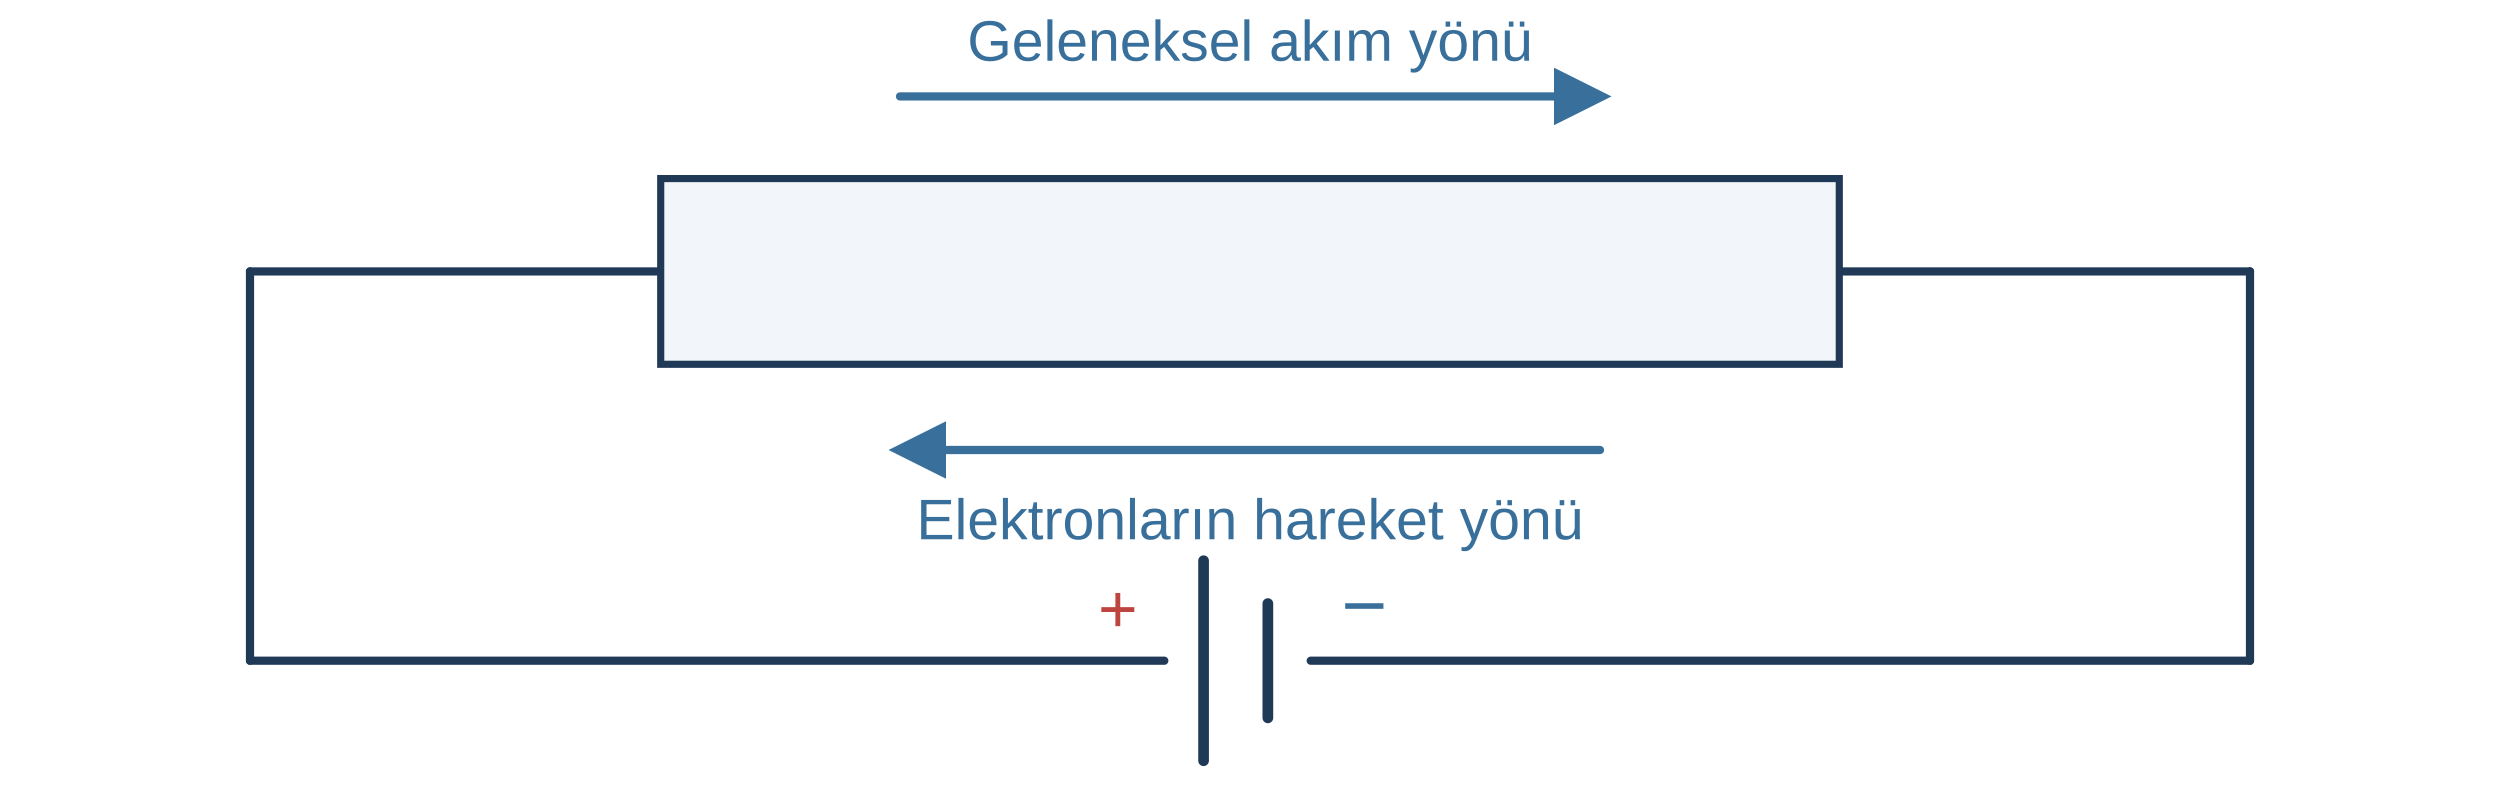
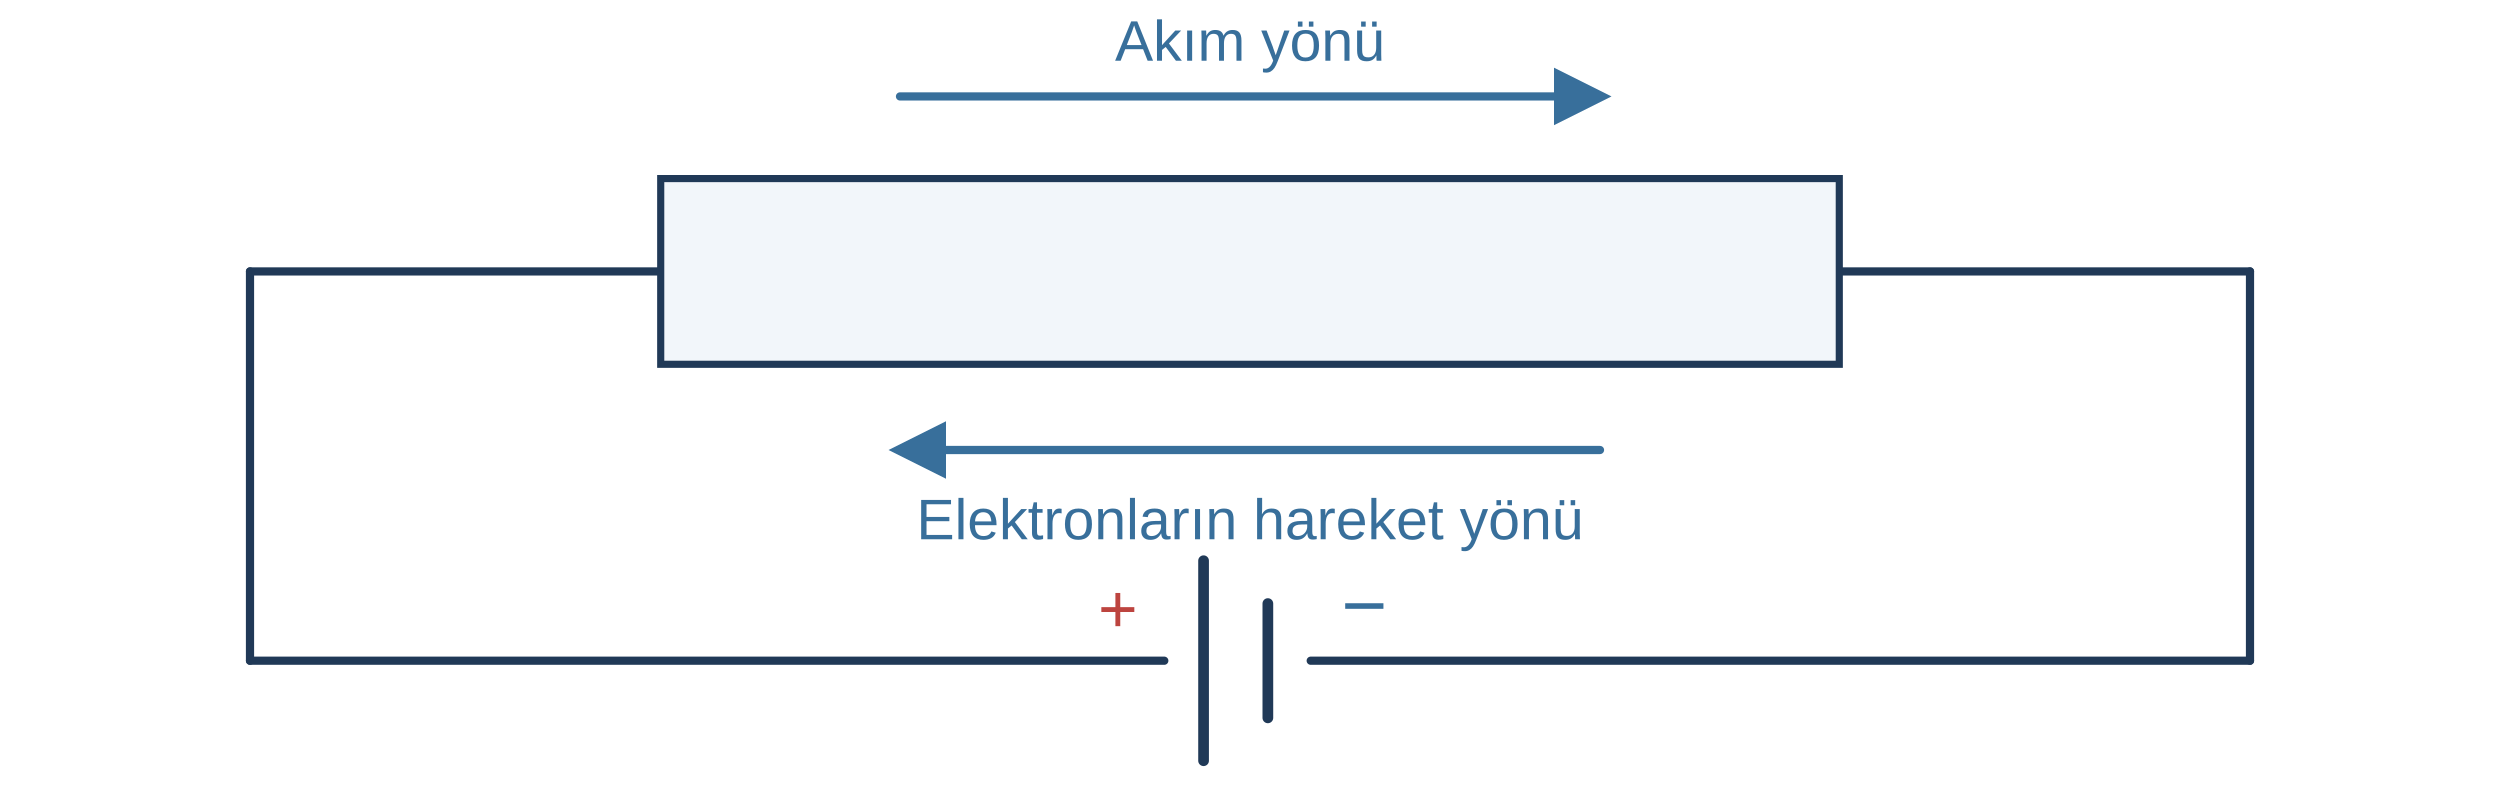
<svg xmlns="http://www.w3.org/2000/svg" width="700" height="225" viewBox="0 0 700 225">
  <defs>
    <marker id="arrow" viewBox="0 0 10 10" refX="8" refY="5" markerWidth="7" markerHeight="7" orient="auto-start-reverse">
      <path d="M 0 0 L 10 5 L 0 10 z" fill="#386F9B" />
    </marker>
    <marker id="arrow-ink" viewBox="0 0 10 10" refX="8" refY="5" markerWidth="7" markerHeight="7" orient="auto-start-reverse">
      <path d="M 0 0 L 10 5 L 0 10 z" fill="#203957" />
    </marker>
  </defs>
  <line x1="70" y1="76" x2="185" y2="76" stroke="#203957" stroke-width="2.3" stroke-linecap="round" />
  <line x1="515" y1="76" x2="630" y2="76" stroke="#203957" stroke-width="2.3" stroke-linecap="round" />
  <line x1="70" y1="76" x2="70" y2="185" stroke="#203957" stroke-width="2.3" stroke-linecap="round" />
  <line x1="630" y1="76" x2="630" y2="185" stroke="#203957" stroke-width="2.3" stroke-linecap="round" />
  <line x1="70" y1="185" x2="326" y2="185" stroke="#203957" stroke-width="2.3" stroke-linecap="round" />
  <line x1="367" y1="185" x2="630" y2="185" stroke="#203957" stroke-width="2.3" stroke-linecap="round" />
  <rect x="185" y="50" width="330" height="52" rx="0" fill="#F2F6FA" stroke="#203957" stroke-width="2" />
  <line x1="337" y1="157" x2="337" y2="213" stroke="#203957" stroke-width="3" stroke-linecap="round" />
  <line x1="355" y1="169" x2="355" y2="201" stroke="#203957" stroke-width="3" stroke-linecap="round" />
  <text x="313" y="177" text-anchor="middle" font-family="Arial, Helvetica, sans-serif" font-size="19" font-weight="normal" fill="#BD443F">+</text>
  <text x="382" y="177" text-anchor="middle" font-family="Arial, Helvetica, sans-serif" font-size="22" font-weight="normal" fill="#386F9B">−</text>
  <line x1="252" y1="27" x2="448" y2="27" stroke="#386F9B" stroke-width="2.3" stroke-linecap="round" marker-end="url(#arrow)" />
-   <text x="350" y="17" text-anchor="middle" font-family="Arial, Helvetica, sans-serif" font-size="16" font-weight="normal" fill="#386F9B">Geleneksel akım yönü</text>
+   <text x="350" y="17" text-anchor="middle" font-family="Arial, Helvetica, sans-serif" font-size="16" font-weight="normal" fill="#386F9B">Akım yönü</text>
  <line x1="448" y1="126" x2="252" y2="126" stroke="#386F9B" stroke-width="2.3" stroke-linecap="round" marker-end="url(#arrow)" />
  <text x="350" y="151" text-anchor="middle" font-family="Arial, Helvetica, sans-serif" font-size="16" font-weight="normal" fill="#386F9B">Elektronların hareket yönü</text>
</svg>
